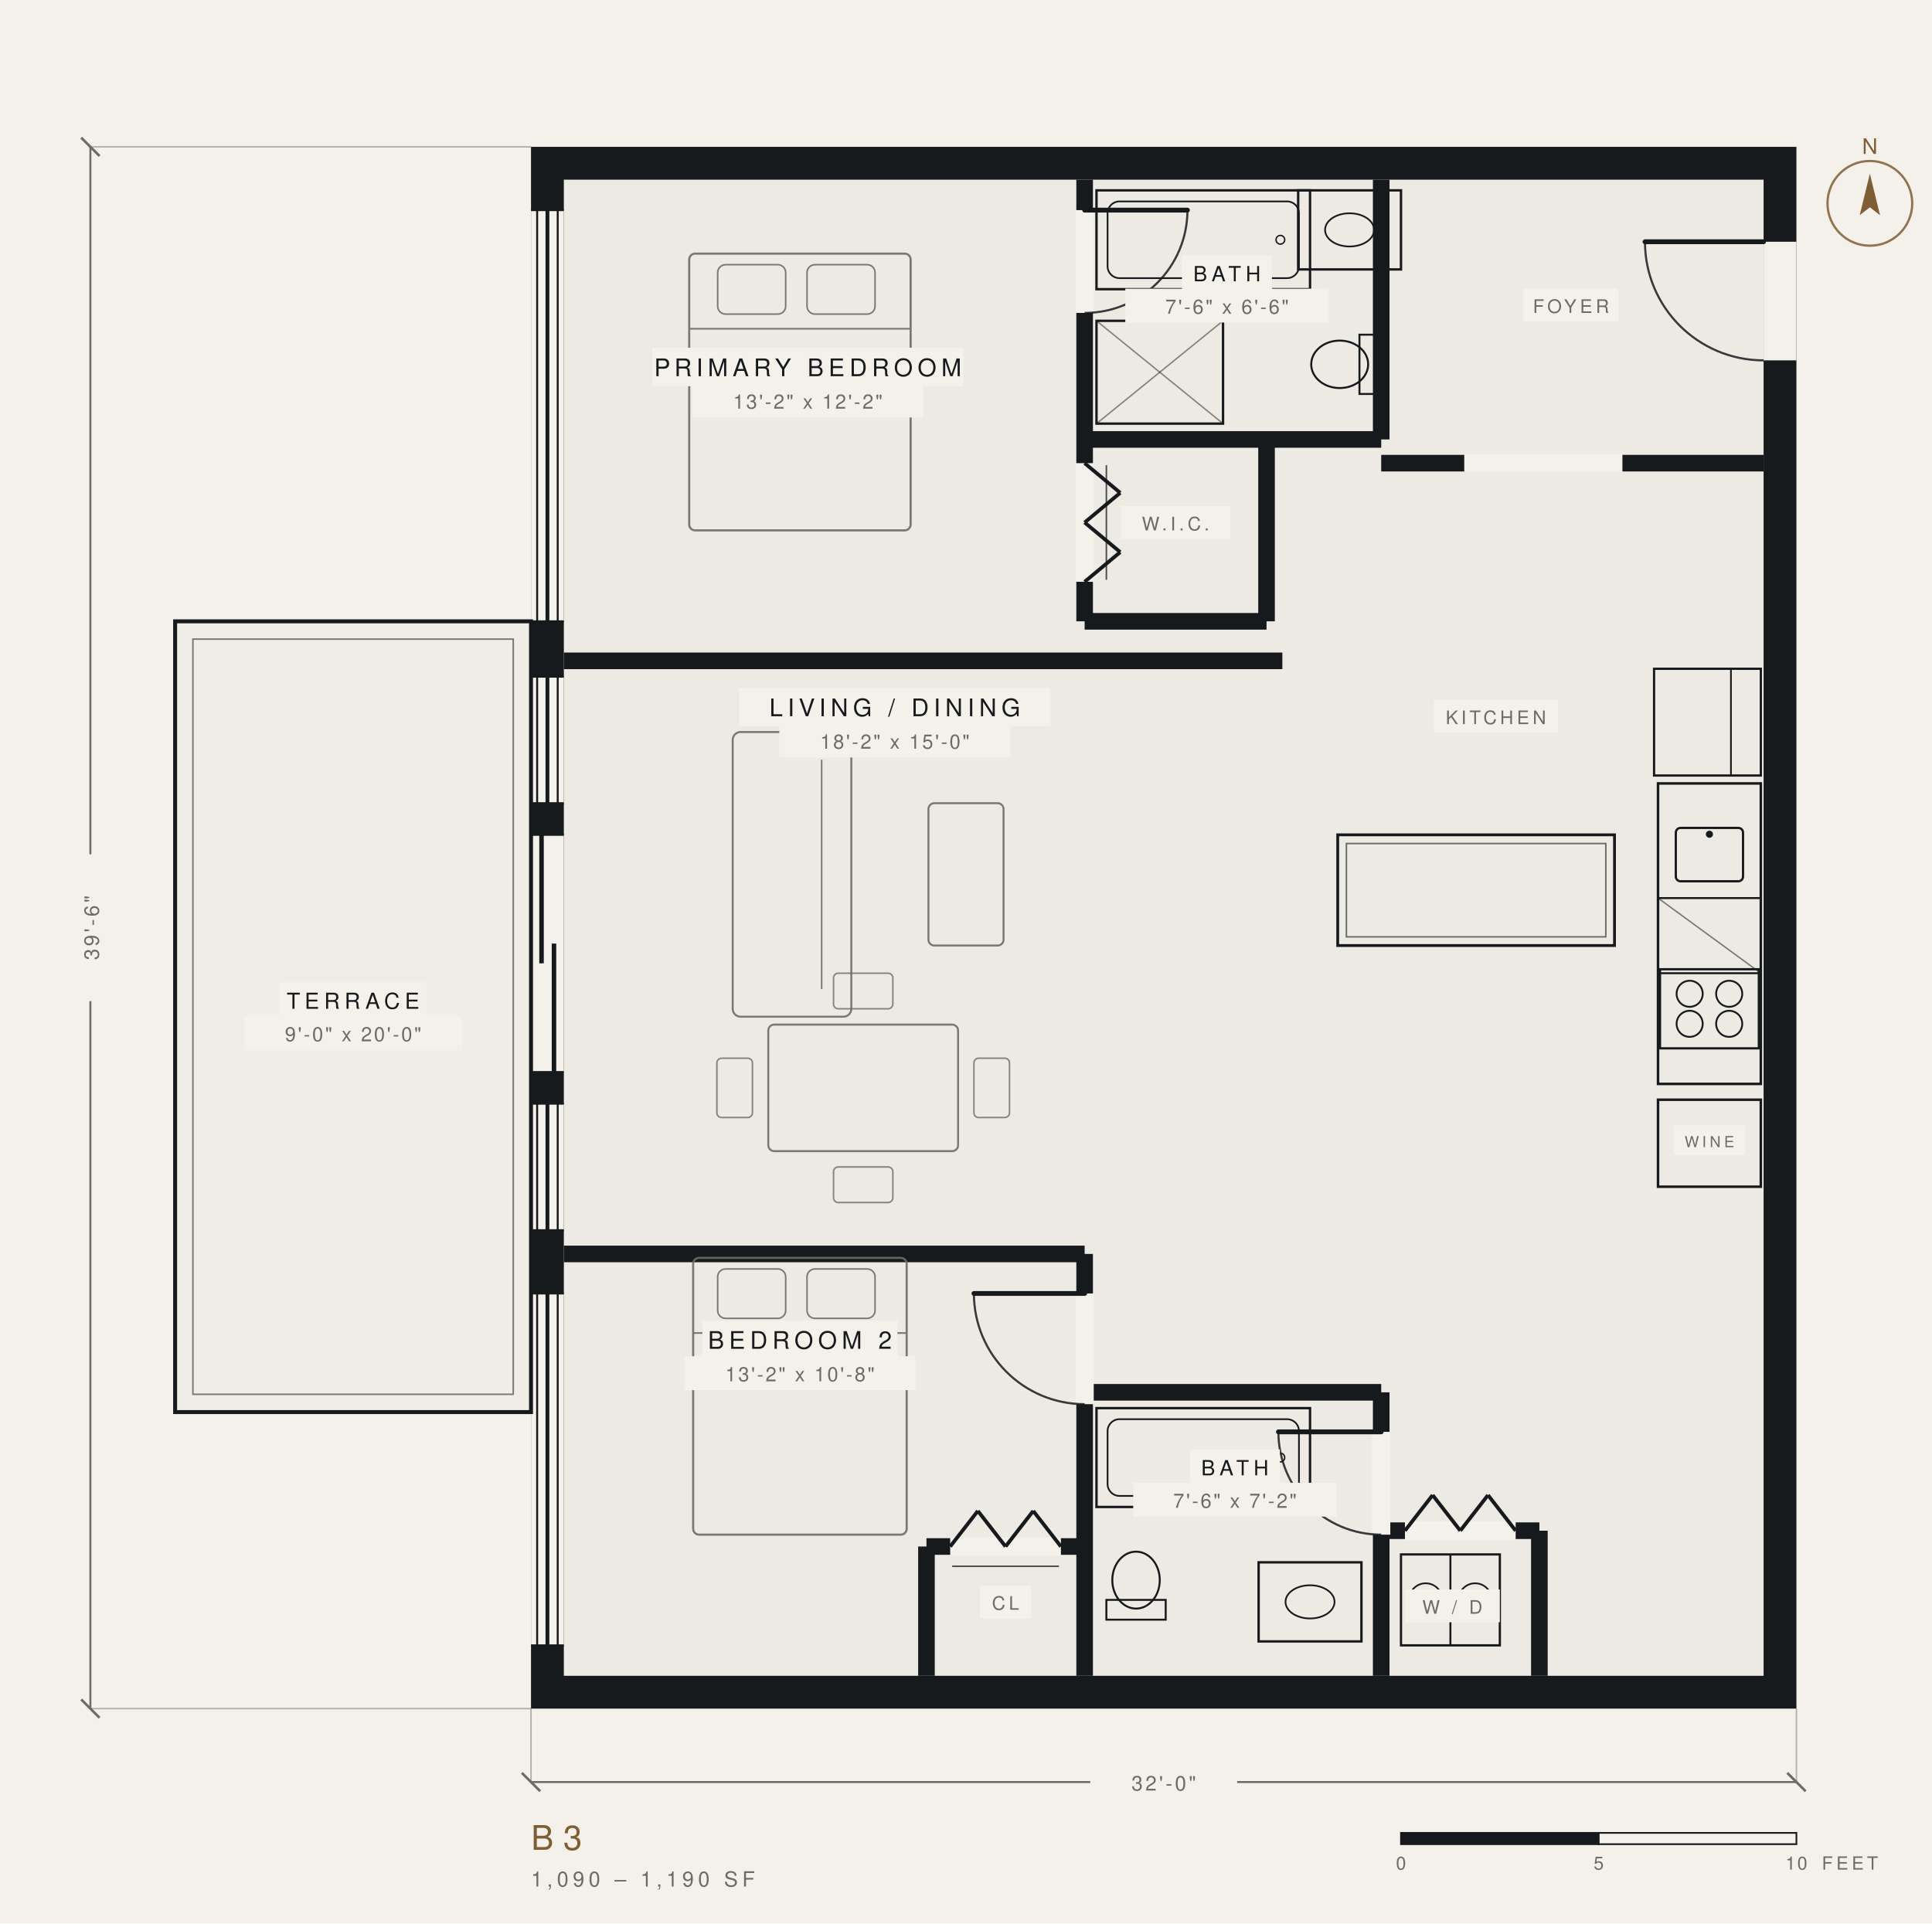
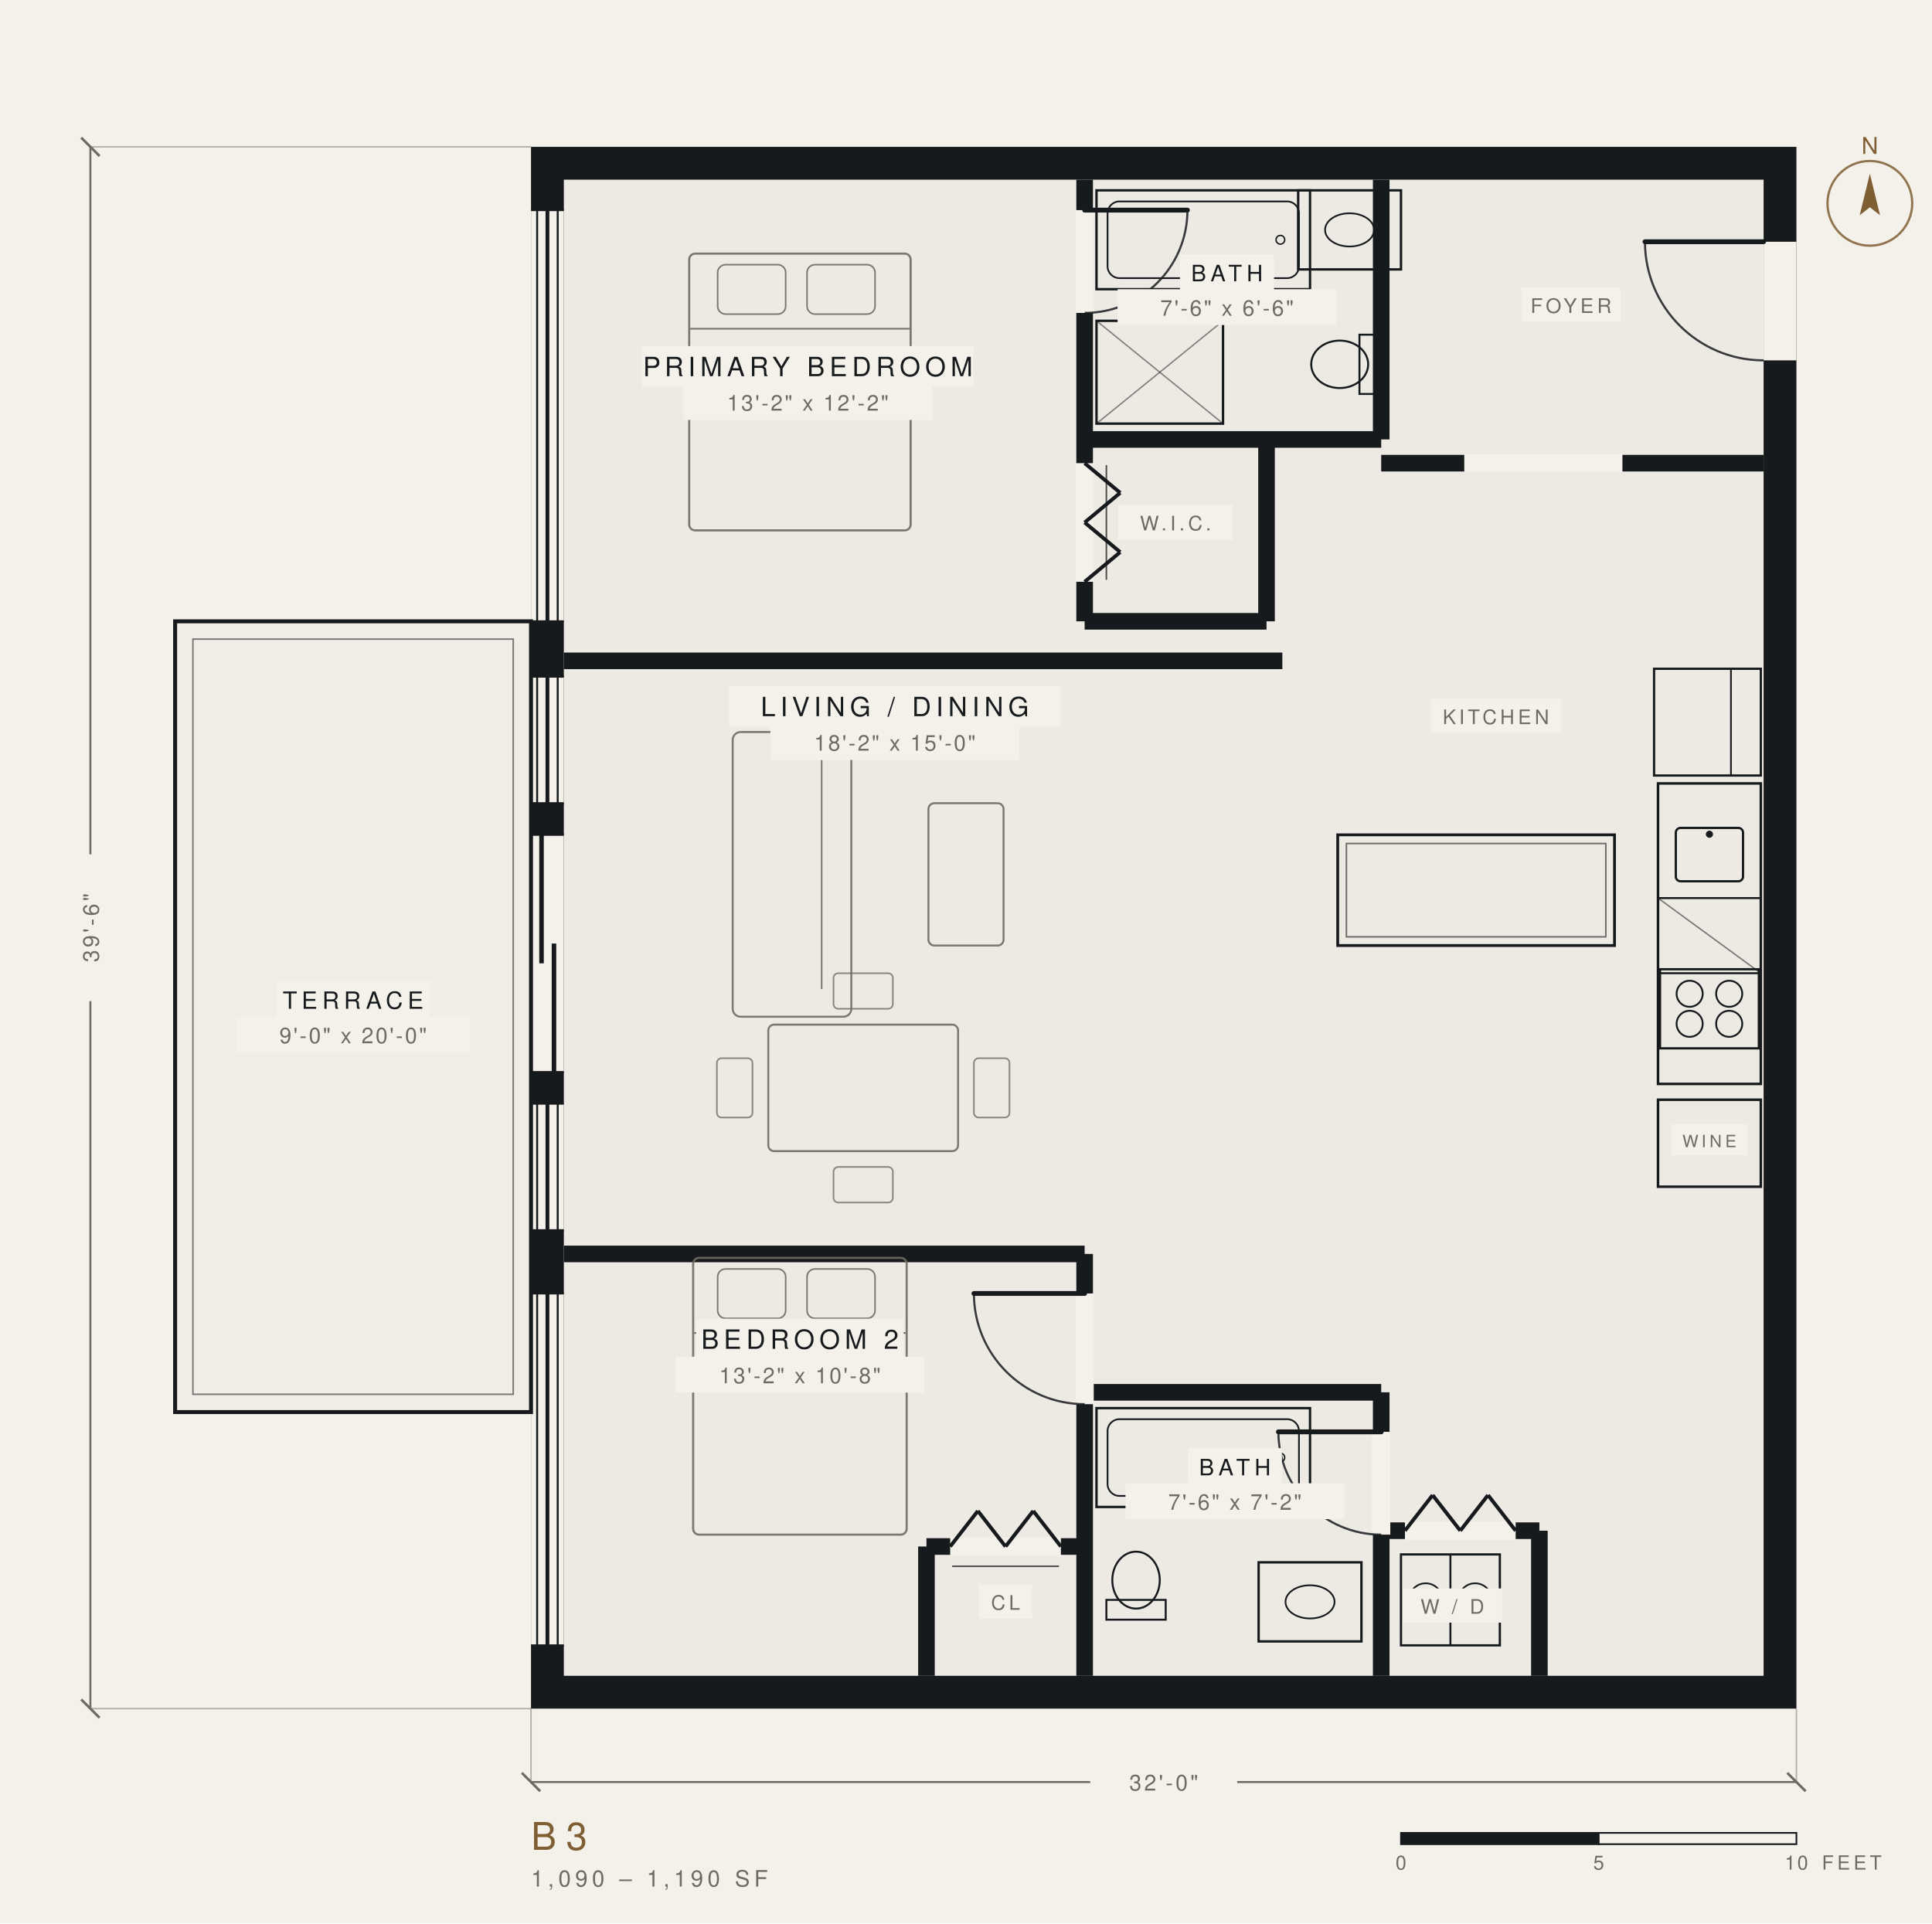
<svg xmlns="http://www.w3.org/2000/svg" viewBox="0 0 684.0 681.0" width="684.0" height="681.0" role="img" aria-label="B3 floor plan, Two Bedroom, West Collection">
  <rect width="684.0" height="681.0" fill="#F4F1EA" />
  <g shape-rendering="geometricPrecision">
    <rect x="199.62" y="63.62" width="424.76" height="529.76" fill="#171A1C" opacity="0.035" />
    <rect x="62.0" y="220.0" width="126.0" height="280.0" fill="#171A1C" opacity="0.02" />
    <path d="M 188.0 52.0 H 636.0 V 605.0 H 188.0 Z M 199.62 63.62 H 624.38 V 593.38 H 199.62 Z" fill="#171A1C" fill-rule="evenodd" />
    <rect x="381.06" y="63.62" width="5.88" height="156.38" fill="#171A1C" />
    <rect x="199.62" y="231.06" width="254.38" height="5.88" fill="#171A1C" />
    <rect x="384.0" y="152.66" width="105.0" height="5.88" fill="#171A1C" />
    <rect x="486.06" y="63.62" width="5.88" height="91.98" fill="#171A1C" />
    <rect x="445.46" y="155.6" width="5.88" height="64.4" fill="#171A1C" />
    <rect x="384.0" y="217.06" width="64.4" height="5.88" fill="#171A1C" />
    <rect x="489.0" y="161.06" width="135.38" height="5.88" fill="#171A1C" />
    <rect x="199.62" y="441.06" width="184.38" height="5.88" fill="#171A1C" />
    <rect x="381.06" y="444.0" width="5.88" height="149.38" fill="#171A1C" />
    <rect x="325.06" y="547.6" width="5.88" height="45.78" fill="#171A1C" />
    <rect x="328.0" y="544.66" width="56.0" height="5.88" fill="#171A1C" />
    <rect x="384.0" y="490.06" width="105.0" height="5.88" fill="#171A1C" />
    <rect x="486.06" y="493.0" width="5.88" height="100.38" fill="#171A1C" />
    <rect x="542.06" y="542.0" width="5.88" height="51.38" fill="#171A1C" />
    <rect x="489.0" y="539.06" width="56.0" height="5.88" fill="#171A1C" />
    <rect x="188.0" y="74.4" width="11.62" height="145.6" fill="#F4F1EA" />
    <rect x="188.0" y="239.6" width="11.62" height="44.8" fill="#F4F1EA" />
    <rect x="188.0" y="295.6" width="11.62" height="84.0" fill="#F4F1EA" />
    <rect x="188.0" y="390.8" width="11.62" height="44.8" fill="#F4F1EA" />
    <rect x="188.0" y="458.0" width="11.62" height="124.6" fill="#F4F1EA" />
    <rect x="624.38" y="85.6" width="11.62" height="42.0" fill="#F4F1EA" />
    <rect x="380.78" y="74.4" width="6.44" height="36.4" fill="#F4F1EA" />
    <rect x="380.78" y="164.0" width="6.44" height="42.0" fill="#F4F1EA" />
    <rect x="518.4" y="160.78" width="56.0" height="6.44" fill="#F4F1EA" />
    <rect x="380.78" y="458.0" width="6.44" height="39.2" fill="#F4F1EA" />
    <rect x="336.4" y="544.38" width="39.2" height="6.44" fill="#F4F1EA" />
    <rect x="485.78" y="507.0" width="6.44" height="36.4" fill="#F4F1EA" />
    <rect x="497.4" y="538.78" width="39.2" height="6.44" fill="#F4F1EA" />
    <line x1="190.17" y1="74.4" x2="190.17" y2="220.0" stroke="#171A1C" stroke-width="0.7" />
    <line x1="193.81" y1="74.4" x2="193.81" y2="220.0" stroke="#171A1C" stroke-width="1.35" />
    <line x1="197.45" y1="74.4" x2="197.45" y2="220.0" stroke="#171A1C" stroke-width="0.7" />
    <line x1="188.0" y1="74.4" x2="199.62" y2="74.4" stroke="#171A1C" stroke-width="0.7" />
    <line x1="188.0" y1="220.0" x2="199.62" y2="220.0" stroke="#171A1C" stroke-width="0.7" />
    <line x1="190.17" y1="239.6" x2="190.17" y2="284.4" stroke="#171A1C" stroke-width="0.7" />
    <line x1="193.81" y1="239.6" x2="193.81" y2="284.4" stroke="#171A1C" stroke-width="1.35" />
    <line x1="197.45" y1="239.6" x2="197.45" y2="284.4" stroke="#171A1C" stroke-width="0.7" />
    <line x1="188.0" y1="239.6" x2="199.62" y2="239.6" stroke="#171A1C" stroke-width="0.7" />
    <line x1="188.0" y1="284.4" x2="199.62" y2="284.4" stroke="#171A1C" stroke-width="0.7" />
    <line x1="191.72" y1="295.6" x2="191.72" y2="341.1" stroke="#171A1C" stroke-width="1.6" />
    <line x1="196.13" y1="334.1" x2="196.13" y2="379.6" stroke="#171A1C" stroke-width="1.6" />
    <line x1="188.0" y1="295.6" x2="199.62" y2="295.6" stroke="#171A1C" stroke-width="0.7" />
    <line x1="188.0" y1="379.6" x2="199.62" y2="379.6" stroke="#171A1C" stroke-width="0.7" />
    <line x1="190.17" y1="390.8" x2="190.17" y2="435.6" stroke="#171A1C" stroke-width="0.7" />
    <line x1="193.81" y1="390.8" x2="193.81" y2="435.6" stroke="#171A1C" stroke-width="1.35" />
    <line x1="197.45" y1="390.8" x2="197.45" y2="435.6" stroke="#171A1C" stroke-width="0.7" />
    <line x1="188.0" y1="390.8" x2="199.62" y2="390.8" stroke="#171A1C" stroke-width="0.7" />
    <line x1="188.0" y1="435.6" x2="199.62" y2="435.6" stroke="#171A1C" stroke-width="0.7" />
    <line x1="190.17" y1="458.0" x2="190.17" y2="582.6" stroke="#171A1C" stroke-width="0.7" />
    <line x1="193.81" y1="458.0" x2="193.81" y2="582.6" stroke="#171A1C" stroke-width="1.35" />
    <line x1="197.45" y1="458.0" x2="197.45" y2="582.6" stroke="#171A1C" stroke-width="0.7" />
    <line x1="188.0" y1="458.0" x2="199.62" y2="458.0" stroke="#171A1C" stroke-width="0.7" />
    <line x1="188.0" y1="582.6" x2="199.62" y2="582.6" stroke="#171A1C" stroke-width="0.7" />
    <path d="M 624.38 127.6 A 42.0 42.0 0 0 1 582.38 85.6" fill="none" stroke="#171A1C" stroke-width="0.75" opacity="0.85" />
    <line x1="624.38" y1="85.6" x2="582.38" y2="85.6" stroke="#171A1C" stroke-width="1.7" stroke-linecap="round" />
    <path d="M 384.0 110.8 A 36.4 36.4 0 0 0 420.4 74.4" fill="none" stroke="#171A1C" stroke-width="0.75" opacity="0.85" />
    <line x1="384.0" y1="74.4" x2="420.4" y2="74.4" stroke="#171A1C" stroke-width="1.7" stroke-linecap="round" />
    <line x1="384.0" y1="164.0" x2="396.6" y2="174.5" stroke="#171A1C" stroke-width="1.3" />
    <line x1="396.6" y1="174.5" x2="384.0" y2="185.0" stroke="#171A1C" stroke-width="1.3" />
    <line x1="384.0" y1="185.0" x2="396.6" y2="195.5" stroke="#171A1C" stroke-width="1.3" />
    <line x1="396.6" y1="195.5" x2="384.0" y2="206.0" stroke="#171A1C" stroke-width="1.3" />
    <path d="M 384.0 497.2 A 39.2 39.2 0 0 1 344.8 458.0" fill="none" stroke="#171A1C" stroke-width="0.75" opacity="0.85" />
    <line x1="384.0" y1="458.0" x2="344.8" y2="458.0" stroke="#171A1C" stroke-width="1.7" stroke-linecap="round" />
    <line x1="336.4" y1="547.6" x2="346.2" y2="535.0" stroke="#171A1C" stroke-width="1.3" />
    <line x1="346.2" y1="535.0" x2="356.0" y2="547.6" stroke="#171A1C" stroke-width="1.3" />
    <line x1="356.0" y1="547.6" x2="365.8" y2="535.0" stroke="#171A1C" stroke-width="1.3" />
    <line x1="365.8" y1="535.0" x2="375.6" y2="547.6" stroke="#171A1C" stroke-width="1.3" />
    <path d="M 489.0 543.4 A 36.4 36.4 0 0 1 452.6 507.0" fill="none" stroke="#171A1C" stroke-width="0.75" opacity="0.85" />
    <line x1="489.0" y1="507.0" x2="452.6" y2="507.0" stroke="#171A1C" stroke-width="1.7" stroke-linecap="round" />
    <line x1="497.4" y1="542.0" x2="507.2" y2="529.4" stroke="#171A1C" stroke-width="1.3" />
    <line x1="507.2" y1="529.4" x2="517.0" y2="542.0" stroke="#171A1C" stroke-width="1.3" />
    <line x1="517.0" y1="542.0" x2="526.8" y2="529.4" stroke="#171A1C" stroke-width="1.3" />
    <line x1="526.8" y1="529.4" x2="536.6" y2="542.0" stroke="#171A1C" stroke-width="1.3" />
    <rect x="62.0" y="220.0" width="126.0" height="280.0" fill="none" stroke="#171A1C" stroke-width="1.4" />
    <rect x="68.3" y="226.3" width="113.4" height="267.4" fill="none" stroke="#171A1C" stroke-width="0.55" opacity="0.55" />
    <line x1="391.7" y1="164.7" x2="391.7" y2="205.3" stroke="#171A1C" stroke-width="0.55" opacity="0.75" />
    <line x1="337.1" y1="554.6" x2="374.9" y2="554.6" stroke="#171A1C" stroke-width="0.55" opacity="0.75" />
    <rect x="585.6" y="236.8" width="37.8" height="37.8" fill="none" stroke="#171A1C" stroke-width="0.8" />
    <line x1="612.82" y1="236.8" x2="612.82" y2="274.6" stroke="#171A1C" stroke-width="0.6" />
    <rect x="587.0" y="277.4" width="36.4" height="106.4" fill="none" stroke="#171A1C" stroke-width="0.9" />
    <rect x="593.3" y="293.15" width="23.8" height="18.9" fill="none" stroke="#171A1C" stroke-width="0.8" rx="1.68" />
    <circle cx="605.2" cy="295.39" r="1.26" fill="#171A1C" />
    <rect x="587.0" y="318.0" width="36.4" height="26.6" fill="none" stroke="#171A1C" stroke-width="0.7" />
    <line x1="587.0" y1="318.0" x2="623.4" y2="344.6" stroke="#171A1C" stroke-width="0.5" opacity="0.55" />
    <rect x="587.7" y="343.2" width="35.0" height="28.0" fill="none" stroke="#171A1C" stroke-width="0.8" />
    <circle cx="598.2" cy="351.88" r="4.62" fill="none" stroke="#171A1C" stroke-width="0.65" />
    <circle cx="598.2" cy="362.52" r="4.62" fill="none" stroke="#171A1C" stroke-width="0.65" />
    <circle cx="612.2" cy="351.88" r="4.62" fill="none" stroke="#171A1C" stroke-width="0.65" />
    <circle cx="612.2" cy="362.52" r="4.62" fill="none" stroke="#171A1C" stroke-width="0.65" />
    <rect x="587.0" y="389.4" width="36.4" height="30.8" fill="none" stroke="#171A1C" stroke-width="0.9" />
    <rect x="473.6" y="295.6" width="98.0" height="39.2" fill="none" stroke="#171A1C" stroke-width="1.0" />
    <rect x="476.68" y="298.68" width="91.84" height="33.04" fill="none" stroke="#171A1C" stroke-width="0.55" opacity="0.6" />
    <rect x="388.2" y="67.4" width="75.6" height="35.0" fill="none" stroke="#171A1C" stroke-width="0.85" />
    <rect x="392.12" y="71.32" width="67.76" height="27.16" fill="none" stroke="#171A1C" stroke-width="0.6" rx="4.2" />
    <circle cx="453.3" cy="84.9" r="1.54" fill="none" stroke="#171A1C" stroke-width="0.5" />
    <rect x="459.6" y="67.4" width="36.4" height="28.0" fill="none" stroke="#171A1C" stroke-width="0.85" />
    <ellipse cx="477.8" cy="81.4" rx="8.68" ry="5.88" fill="none" stroke="#171A1C" stroke-width="0.6" />
    <rect x="388.2" y="113.6" width="44.8" height="36.4" fill="none" stroke="#171A1C" stroke-width="0.85" />
    <line x1="388.2" y1="113.6" x2="433.0" y2="150.0" stroke="#171A1C" stroke-width="0.5" opacity="0.5" />
    <line x1="433.0" y1="113.6" x2="388.2" y2="150.0" stroke="#171A1C" stroke-width="0.5" opacity="0.5" />
    <g transform="translate(476.4,129.0) rotate(90)">
      <rect x="-10.5" y="-11.9" width="21.0" height="7.0" fill="none" stroke="#171A1C" stroke-width="0.7" />
      <ellipse cx="0" cy="2.1" rx="8.4" ry="10.08" fill="none" stroke="#171A1C" stroke-width="0.7" />
    </g>
    <rect x="388.2" y="498.6" width="75.6" height="35.0" fill="none" stroke="#171A1C" stroke-width="0.85" />
    <rect x="392.12" y="502.52" width="67.76" height="27.16" fill="none" stroke="#171A1C" stroke-width="0.6" rx="4.2" />
    <circle cx="453.3" cy="516.1" r="1.54" fill="none" stroke="#171A1C" stroke-width="0.5" />
    <rect x="445.6" y="553.2" width="36.4" height="28.0" fill="none" stroke="#171A1C" stroke-width="0.85" />
    <ellipse cx="463.8" cy="567.2" rx="8.68" ry="5.88" fill="none" stroke="#171A1C" stroke-width="0.6" />
    <g transform="translate(402.2,561.6) rotate(180)">
      <rect x="-10.5" y="-11.9" width="21.0" height="7.0" fill="none" stroke="#171A1C" stroke-width="0.7" />
      <ellipse cx="0" cy="2.1" rx="8.4" ry="10.08" fill="none" stroke="#171A1C" stroke-width="0.7" />
    </g>
    <rect x="496.0" y="550.4" width="35.0" height="32.2" fill="none" stroke="#171A1C" stroke-width="0.8" />
    <line x1="513.5" y1="550.4" x2="513.5" y2="582.6" stroke="#171A1C" stroke-width="0.7" />
    <circle cx="504.75" cy="566.5" r="5.88" fill="none" stroke="#171A1C" stroke-width="0.6" />
    <circle cx="522.25" cy="566.5" r="5.88" fill="none" stroke="#171A1C" stroke-width="0.6" />
    <g transform="translate(283.2,138.8) rotate(0)" opacity="0.9">
      <rect x="-39.2" y="-49.0" width="78.4" height="98.0" rx="2.1" fill="none" stroke="#6E6B64" stroke-width="0.75" />
      <line x1="-39.2" y1="-22.4" x2="39.2" y2="-22.4" stroke="#6E6B64" stroke-width="0.6" />
      <rect x="-29.12" y="-45.08" width="24.08" height="17.5" rx="2.8" fill="none" stroke="#6E6B64" stroke-width="0.55" />
      <rect x="2.52" y="-45.08" width="24.08" height="17.5" rx="2.8" fill="none" stroke="#6E6B64" stroke-width="0.55" />
    </g>
    <g transform="translate(283.2,494.4) rotate(0)" opacity="0.9">
      <rect x="-37.8" y="-49.0" width="75.6" height="98.0" rx="2.1" fill="none" stroke="#6E6B64" stroke-width="0.75" />
      <line x1="-37.8" y1="-22.4" x2="37.8" y2="-22.4" stroke="#6E6B64" stroke-width="0.6" />
      <rect x="-29.12" y="-45.08" width="24.08" height="17.5" rx="2.8" fill="none" stroke="#6E6B64" stroke-width="0.55" />
      <rect x="2.52" y="-45.08" width="24.08" height="17.5" rx="2.8" fill="none" stroke="#6E6B64" stroke-width="0.55" />
    </g>
    <g transform="translate(280.4,309.6) rotate(90)" opacity="0.9">
      <rect x="-50.4" y="-21.0" width="100.8" height="42.0" rx="2.8" fill="none" stroke="#6E6B64" stroke-width="0.7" />
      <line x1="-40.6" y1="-10.5" x2="40.6" y2="-10.5" stroke="#6E6B64" stroke-width="0.55" />
    </g>
    <rect x="328.7" y="284.4" width="26.6" height="50.4" rx="2.1" fill="none" stroke="#6E6B64" stroke-width="0.7" opacity="0.9" />
    <rect x="272.0" y="362.8" width="67.2" height="44.8" rx="2.1" fill="none" stroke="#6E6B64" stroke-width="0.7" opacity="0.9" />
    <rect x="295.1" y="344.6" width="21.0" height="12.6" rx="1.68" fill="none" stroke="#6E6B64" stroke-width="0.55" opacity="0.8" />
    <rect x="295.1" y="413.2" width="21.0" height="12.6" rx="1.68" fill="none" stroke="#6E6B64" stroke-width="0.55" opacity="0.8" />
    <rect x="253.8" y="374.7" width="12.6" height="21.0" rx="1.68" fill="none" stroke="#6E6B64" stroke-width="0.55" opacity="0.8" />
    <rect x="344.8" y="374.7" width="12.6" height="21.0" rx="1.68" fill="none" stroke="#6E6B64" stroke-width="0.55" opacity="0.8" />
-     <rect x="99.02" y="347.73" width="51.96" height="12.8" fill="#F4F1EA" />
-     <text x="125.0" y="357.2" font-family="Jost, 'Helvetica Neue', Helvetica, Arial, sans-serif" font-size="7.8" fill="#171A1C" letter-spacing="1.7" text-anchor="middle" font-weight="500">TERRACE</text>
-     <rect x="86.55" y="359.82" width="76.9" height="12.0" fill="#F4F1EA" />
-     <text x="125.0" y="368.7" font-family="Jost, 'Helvetica Neue', Helvetica, Arial, sans-serif" font-size="7" fill="#6E6B64" letter-spacing="0.7" text-anchor="middle" font-weight="400">9'-0" x 20'-0"</text>
-     <rect x="592.42" y="398.5" width="25.56" height="10.4" fill="#F4F1EA" />
-     <text x="605.2" y="406.2" font-family="Jost, 'Helvetica Neue', Helvetica, Arial, sans-serif" font-size="5.4" fill="#6E6B64" letter-spacing="1.2" text-anchor="middle" font-weight="500">WINE</text>
-     <rect x="230.9" y="123.14" width="110.2" height="13.6" fill="#F4F1EA" />
-     <text x="286.0" y="133.2" font-family="Jost, 'Helvetica Neue', Helvetica, Arial, sans-serif" font-size="8.6" fill="#171A1C" letter-spacing="1.7" text-anchor="middle" font-weight="500">PRIMARY BEDROOM</text>
-     <rect x="245.1" y="135.82" width="81.8" height="12.0" fill="#F4F1EA" />
-     <text x="286.0" y="144.7" font-family="Jost, 'Helvetica Neue', Helvetica, Arial, sans-serif" font-size="7" fill="#6E6B64" letter-spacing="0.7" text-anchor="middle" font-weight="400">13'-2" x 12'-2"</text>
-     <rect x="261.7" y="243.54" width="110.2" height="13.6" fill="#F4F1EA" />
-     <text x="316.8" y="253.6" font-family="Jost, 'Helvetica Neue', Helvetica, Arial, sans-serif" font-size="8.6" fill="#171A1C" letter-spacing="1.7" text-anchor="middle" font-weight="500">LIVING / DINING</text>
-     <rect x="275.9" y="256.22" width="81.8" height="12.0" fill="#F4F1EA" />
-     <text x="316.8" y="265.1" font-family="Jost, 'Helvetica Neue', Helvetica, Arial, sans-serif" font-size="7" fill="#6E6B64" letter-spacing="0.7" text-anchor="middle" font-weight="400">18'-2" x 15'-0"</text>
-     <rect x="248.68" y="467.54" width="69.04" height="13.6" fill="#F4F1EA" />
-     <text x="283.2" y="477.6" font-family="Jost, 'Helvetica Neue', Helvetica, Arial, sans-serif" font-size="8.6" fill="#171A1C" letter-spacing="1.7" text-anchor="middle" font-weight="500">BEDROOM 2</text>
-     <rect x="242.3" y="480.22" width="81.8" height="12.0" fill="#F4F1EA" />
-     <text x="283.2" y="489.1" font-family="Jost, 'Helvetica Neue', Helvetica, Arial, sans-serif" font-size="7" fill="#6E6B64" letter-spacing="0.7" text-anchor="middle" font-weight="400">13'-2" x 10'-8"</text>
-     <rect x="507.64" y="247.82" width="43.92" height="11.6" fill="#F4F1EA" />
-     <text x="529.6" y="256.4" font-family="Jost, 'Helvetica Neue', Helvetica, Arial, sans-serif" font-size="6.6" fill="#6E6B64" letter-spacing="1.2" text-anchor="middle" font-weight="500">KITCHEN</text>
-     <rect x="418.47" y="90.42" width="31.86" height="12.4" fill="#F4F1EA" />
-     <text x="434.4" y="99.6" font-family="Jost, 'Helvetica Neue', Helvetica, Arial, sans-serif" font-size="7.4" fill="#171A1C" letter-spacing="1.7" text-anchor="middle" font-weight="500">BATH</text>
-     <rect x="398.4" y="102.22" width="72.0" height="12.0" fill="#F4F1EA" />
-     <text x="434.4" y="111.1" font-family="Jost, 'Helvetica Neue', Helvetica, Arial, sans-serif" font-size="7" fill="#6E6B64" letter-spacing="0.7" text-anchor="middle" font-weight="400">7'-6" x 6'-6"</text>
-     <rect x="421.27" y="513.22" width="31.86" height="12.4" fill="#F4F1EA" />
-     <text x="437.2" y="522.4" font-family="Jost, 'Helvetica Neue', Helvetica, Arial, sans-serif" font-size="7.4" fill="#171A1C" letter-spacing="1.7" text-anchor="middle" font-weight="500">BATH</text>
-     <rect x="401.2" y="525.02" width="72.0" height="12.0" fill="#F4F1EA" />
-     <text x="437.2" y="533.9" font-family="Jost, 'Helvetica Neue', Helvetica, Arial, sans-serif" font-size="7" fill="#6E6B64" letter-spacing="0.7" text-anchor="middle" font-weight="400">7'-6" x 7'-2"</text>
-     <rect x="396.82" y="179.22" width="38.76" height="11.6" fill="#F4F1EA" />
-     <text x="416.2" y="187.8" font-family="Jost, 'Helvetica Neue', Helvetica, Arial, sans-serif" font-size="6.6" fill="#6E6B64" letter-spacing="1.2" text-anchor="middle" font-weight="500">W.I.C.</text>
-     <rect x="346.94" y="561.42" width="18.12" height="11.6" fill="#F4F1EA" />
-     <text x="356.0" y="570.0" font-family="Jost, 'Helvetica Neue', Helvetica, Arial, sans-serif" font-size="6.6" fill="#6E6B64" letter-spacing="1.2" text-anchor="middle" font-weight="500">CL</text>
-     <rect x="539.4" y="102.22" width="33.6" height="11.6" fill="#F4F1EA" />
-     <text x="556.2" y="110.8" font-family="Jost, 'Helvetica Neue', Helvetica, Arial, sans-serif" font-size="6.6" fill="#6E6B64" letter-spacing="1.2" text-anchor="middle" font-weight="500">FOYER</text>
-     <rect x="497.4" y="562.82" width="33.6" height="11.6" fill="#F4F1EA" />
-     <text x="514.2" y="571.4" font-family="Jost, 'Helvetica Neue', Helvetica, Arial, sans-serif" font-size="6.6" fill="#6E6B64" letter-spacing="1.2" text-anchor="middle" font-weight="500">W / D</text>
+     <rect x="97.76" y="347.28" width="54.48" height="13.4" fill="#F4F1EA" />
+     <text x="125.0" y="357.2" font-family="Jost, 'Helvetica Neue', Helvetica, Arial, sans-serif" font-size="8.4" fill="#171A1C" letter-spacing="1.7" text-anchor="middle" font-weight="500">TERRACE</text>
+     <rect x="83.61" y="360.0" width="82.78" height="12.7" fill="#F4F1EA" />
+     <text x="125.0" y="369.4" font-family="Jost, 'Helvetica Neue', Helvetica, Arial, sans-serif" font-size="7.7" fill="#6E6B64" letter-spacing="0.7" text-anchor="middle" font-weight="400">9'-0" x 20'-0"</text>
+     <rect x="591.7" y="398.06" width="27.0" height="11.0" fill="#F4F1EA" />
+     <text x="605.2" y="406.2" font-family="Jost, 'Helvetica Neue', Helvetica, Arial, sans-serif" font-size="6.0" fill="#6E6B64" letter-spacing="1.2" text-anchor="middle" font-weight="500">WINE</text>
+     <rect x="227.3" y="122.54" width="117.4" height="14.4" fill="#F4F1EA" />
+     <text x="286.0" y="133.2" font-family="Jost, 'Helvetica Neue', Helvetica, Arial, sans-serif" font-size="9.4" fill="#171A1C" letter-spacing="1.7" text-anchor="middle" font-weight="500">PRIMARY BEDROOM</text>
+     <rect x="241.95" y="136.0" width="88.1" height="12.7" fill="#F4F1EA" />
+     <text x="286.0" y="145.4" font-family="Jost, 'Helvetica Neue', Helvetica, Arial, sans-serif" font-size="7.7" fill="#6E6B64" letter-spacing="0.7" text-anchor="middle" font-weight="400">13'-2" x 12'-2"</text>
+     <rect x="258.1" y="242.94" width="117.4" height="14.4" fill="#F4F1EA" />
+     <text x="316.8" y="253.6" font-family="Jost, 'Helvetica Neue', Helvetica, Arial, sans-serif" font-size="9.4" fill="#171A1C" letter-spacing="1.7" text-anchor="middle" font-weight="500">LIVING / DINING</text>
+     <rect x="272.75" y="256.4" width="88.1" height="12.7" fill="#F4F1EA" />
+     <text x="316.8" y="265.8" font-family="Jost, 'Helvetica Neue', Helvetica, Arial, sans-serif" font-size="7.7" fill="#6E6B64" letter-spacing="0.7" text-anchor="middle" font-weight="400">18'-2" x 15'-0"</text>
+     <rect x="246.52" y="466.94" width="73.36" height="14.4" fill="#F4F1EA" />
+     <text x="283.2" y="477.6" font-family="Jost, 'Helvetica Neue', Helvetica, Arial, sans-serif" font-size="9.4" fill="#171A1C" letter-spacing="1.7" text-anchor="middle" font-weight="500">BEDROOM 2</text>
+     <rect x="239.15" y="480.4" width="88.1" height="12.7" fill="#F4F1EA" />
+     <text x="283.2" y="489.8" font-family="Jost, 'Helvetica Neue', Helvetica, Arial, sans-serif" font-size="7.7" fill="#6E6B64" letter-spacing="0.7" text-anchor="middle" font-weight="400">13'-2" x 10'-8"</text>
+     <rect x="506.59" y="247.45" width="46.02" height="12.1" fill="#F4F1EA" />
+     <text x="529.6" y="256.4" font-family="Jost, 'Helvetica Neue', Helvetica, Arial, sans-serif" font-size="7.1" fill="#6E6B64" letter-spacing="1.2" text-anchor="middle" font-weight="500">KITCHEN</text>
+     <rect x="417.75" y="89.98" width="33.3" height="13.0" fill="#F4F1EA" />
+     <text x="434.4" y="99.6" font-family="Jost, 'Helvetica Neue', Helvetica, Arial, sans-serif" font-size="8.0" fill="#171A1C" letter-spacing="1.7" text-anchor="middle" font-weight="500">BATH</text>
+     <rect x="395.67" y="102.4" width="77.46" height="12.7" fill="#F4F1EA" />
+     <text x="434.4" y="111.8" font-family="Jost, 'Helvetica Neue', Helvetica, Arial, sans-serif" font-size="7.7" fill="#6E6B64" letter-spacing="0.7" text-anchor="middle" font-weight="400">7'-6" x 6'-6"</text>
+     <rect x="420.55" y="512.78" width="33.3" height="13.0" fill="#F4F1EA" />
+     <text x="437.2" y="522.4" font-family="Jost, 'Helvetica Neue', Helvetica, Arial, sans-serif" font-size="8.0" fill="#171A1C" letter-spacing="1.7" text-anchor="middle" font-weight="500">BATH</text>
+     <rect x="398.47" y="525.2" width="77.46" height="12.7" fill="#F4F1EA" />
+     <text x="437.2" y="534.6" font-family="Jost, 'Helvetica Neue', Helvetica, Arial, sans-serif" font-size="7.7" fill="#6E6B64" letter-spacing="0.7" text-anchor="middle" font-weight="400">7'-6" x 7'-2"</text>
+     <rect x="395.92" y="178.85" width="40.56" height="12.1" fill="#F4F1EA" />
+     <text x="416.2" y="187.8" font-family="Jost, 'Helvetica Neue', Helvetica, Arial, sans-serif" font-size="7.1" fill="#6E6B64" letter-spacing="1.2" text-anchor="middle" font-weight="500">W.I.C.</text>
+     <rect x="346.64" y="561.05" width="18.72" height="12.1" fill="#F4F1EA" />
+     <text x="356.0" y="570.0" font-family="Jost, 'Helvetica Neue', Helvetica, Arial, sans-serif" font-size="7.1" fill="#6E6B64" letter-spacing="1.2" text-anchor="middle" font-weight="500">CL</text>
+     <rect x="538.65" y="101.85" width="35.1" height="12.1" fill="#F4F1EA" />
+     <text x="556.2" y="110.8" font-family="Jost, 'Helvetica Neue', Helvetica, Arial, sans-serif" font-size="7.1" fill="#6E6B64" letter-spacing="1.2" text-anchor="middle" font-weight="500">FOYER</text>
+     <rect x="496.65" y="562.45" width="35.1" height="12.1" fill="#F4F1EA" />
+     <text x="514.2" y="571.4" font-family="Jost, 'Helvetica Neue', Helvetica, Arial, sans-serif" font-size="7.1" fill="#6E6B64" letter-spacing="1.2" text-anchor="middle" font-weight="500">W / D</text>
    <line x1="188.0" y1="631.0" x2="636.0" y2="631.0" stroke="#6E6B64" stroke-width="0.7" />
    <line x1="184.75" y1="627.75" x2="191.25" y2="634.25" stroke="#6E6B64" stroke-width="0.9" />
    <line x1="632.75" y1="627.75" x2="639.25" y2="634.25" stroke="#6E6B64" stroke-width="0.9" />
    <line x1="188.0" y1="631.0" x2="188.0" y2="605.0" stroke="#6E6B64" stroke-width="0.5" opacity="0.5" />
    <line x1="636.0" y1="631.0" x2="636.0" y2="605.0" stroke="#6E6B64" stroke-width="0.5" opacity="0.5" />
    <rect x="386.0" y="625.5" width="52" height="10" fill="#F4F1EA" />
-     <text x="412.0" y="634.0" font-family="Jost, 'Helvetica Neue', Helvetica, Arial, sans-serif" font-size="7.2" fill="#6E6B64" letter-spacing="0.9" text-anchor="middle" font-weight="400">32'-0"</text>
+     <text x="412.0" y="634.0" font-family="Jost, 'Helvetica Neue', Helvetica, Arial, sans-serif" font-size="7.8" fill="#6E6B64" letter-spacing="0.9" text-anchor="middle" font-weight="400">32'-0"</text>
    <line x1="32.0" y1="52.0" x2="32.0" y2="605.0" stroke="#6E6B64" stroke-width="0.7" />
    <line x1="28.75" y1="48.75" x2="35.25" y2="55.25" stroke="#6E6B64" stroke-width="0.9" />
    <line x1="28.75" y1="601.75" x2="35.25" y2="608.25" stroke="#6E6B64" stroke-width="0.9" />
    <line x1="32.0" y1="52.0" x2="188.0" y2="52.0" stroke="#6E6B64" stroke-width="0.5" opacity="0.5" />
    <line x1="32.0" y1="605.0" x2="188.0" y2="605.0" stroke="#6E6B64" stroke-width="0.5" opacity="0.5" />
    <rect x="26.5" y="302.5" width="10" height="52" fill="#F4F1EA" />
-     <text x="35.0" y="328.5" font-family="Jost, 'Helvetica Neue', Helvetica, Arial, sans-serif" font-size="7.2" fill="#6E6B64" letter-spacing="0.9" text-anchor="middle" font-weight="400" transform="rotate(-90 35.0 328.5)">39'-6"</text>
+     <text x="35.0" y="328.5" font-family="Jost, 'Helvetica Neue', Helvetica, Arial, sans-serif" font-size="7.8" fill="#6E6B64" letter-spacing="0.9" text-anchor="middle" font-weight="400" transform="rotate(-90 35.0 328.5)">39'-6"</text>
    <g transform="translate(662.0,72)">
      <circle cx="0" cy="0" r="15" fill="none" stroke="#7F5E33" stroke-width="0.8" opacity="0.85" />
      <path d="M 0 -10.5 L 3.6 4.2 L 0 1.4 L -3.6 4.2 Z" fill="#7F5E33" />
-       <text x="0" y="-17.5" font-family="Jost, 'Helvetica Neue', Helvetica, Arial, sans-serif" font-size="7.6" fill="#7F5E33" letter-spacing="1.4" text-anchor="middle" font-weight="500">N</text>
-     </g>
-     <text x="188" y="655.0" font-family="Jost, 'Helvetica Neue', Helvetica, Arial, sans-serif" font-size="12" fill="#7F5E33" letter-spacing="3.4" font-weight="500">B3</text>
-     <text x="188" y="668.0" font-family="Jost, 'Helvetica Neue', Helvetica, Arial, sans-serif" font-size="7.4" fill="#6E6B64" letter-spacing="1.5">1,090 – 1,190 SF</text>
+       <text x="0" y="-17.5" font-family="Jost, 'Helvetica Neue', Helvetica, Arial, sans-serif" font-size="8.2" fill="#7F5E33" letter-spacing="1.4" text-anchor="middle" font-weight="500">N</text>
+     </g>
+     <text x="188" y="655.0" font-family="Jost, 'Helvetica Neue', Helvetica, Arial, sans-serif" font-size="13.5" fill="#7F5E33" letter-spacing="3.4" font-weight="500">B3</text>
+     <text x="188" y="668.0" font-family="Jost, 'Helvetica Neue', Helvetica, Arial, sans-serif" font-size="8" fill="#6E6B64" letter-spacing="1.5">1,090 – 1,190 SF</text>
    <rect x="496.0" y="649.0" width="70.0" height="4.0" fill="#171A1C" stroke="#171A1C" stroke-width="0.6" />
    <rect x="566.0" y="649.0" width="70.0" height="4.0" fill="#F4F1EA" stroke="#171A1C" stroke-width="0.6" />
-     <text x="496.0" y="662.0" font-family="Jost, 'Helvetica Neue', Helvetica, Arial, sans-serif" font-size="6.4" fill="#6E6B64" letter-spacing="0.6" text-anchor="middle">0</text>
-     <text x="566.0" y="662.0" font-family="Jost, 'Helvetica Neue', Helvetica, Arial, sans-serif" font-size="6.4" fill="#6E6B64" letter-spacing="0.6" text-anchor="middle">5</text>
-     <text x="636.0" y="662.0" font-family="Jost, 'Helvetica Neue', Helvetica, Arial, sans-serif" font-size="6.4" fill="#6E6B64" letter-spacing="0.6" text-anchor="middle">10</text>
-     <text x="645.0" y="662.0" font-family="Jost, 'Helvetica Neue', Helvetica, Arial, sans-serif" font-size="6.4" fill="#6E6B64" letter-spacing="1.2">FEET</text>
+     <text x="496.0" y="662.0" font-family="Jost, 'Helvetica Neue', Helvetica, Arial, sans-serif" font-size="6.9" fill="#6E6B64" letter-spacing="0.6" text-anchor="middle">0</text>
+     <text x="566.0" y="662.0" font-family="Jost, 'Helvetica Neue', Helvetica, Arial, sans-serif" font-size="6.9" fill="#6E6B64" letter-spacing="0.6" text-anchor="middle">5</text>
+     <text x="636.0" y="662.0" font-family="Jost, 'Helvetica Neue', Helvetica, Arial, sans-serif" font-size="6.9" fill="#6E6B64" letter-spacing="0.6" text-anchor="middle">10</text>
+     <text x="645.0" y="662.0" font-family="Jost, 'Helvetica Neue', Helvetica, Arial, sans-serif" font-size="6.9" fill="#6E6B64" letter-spacing="1.2">FEET</text>
  </g>
</svg>
